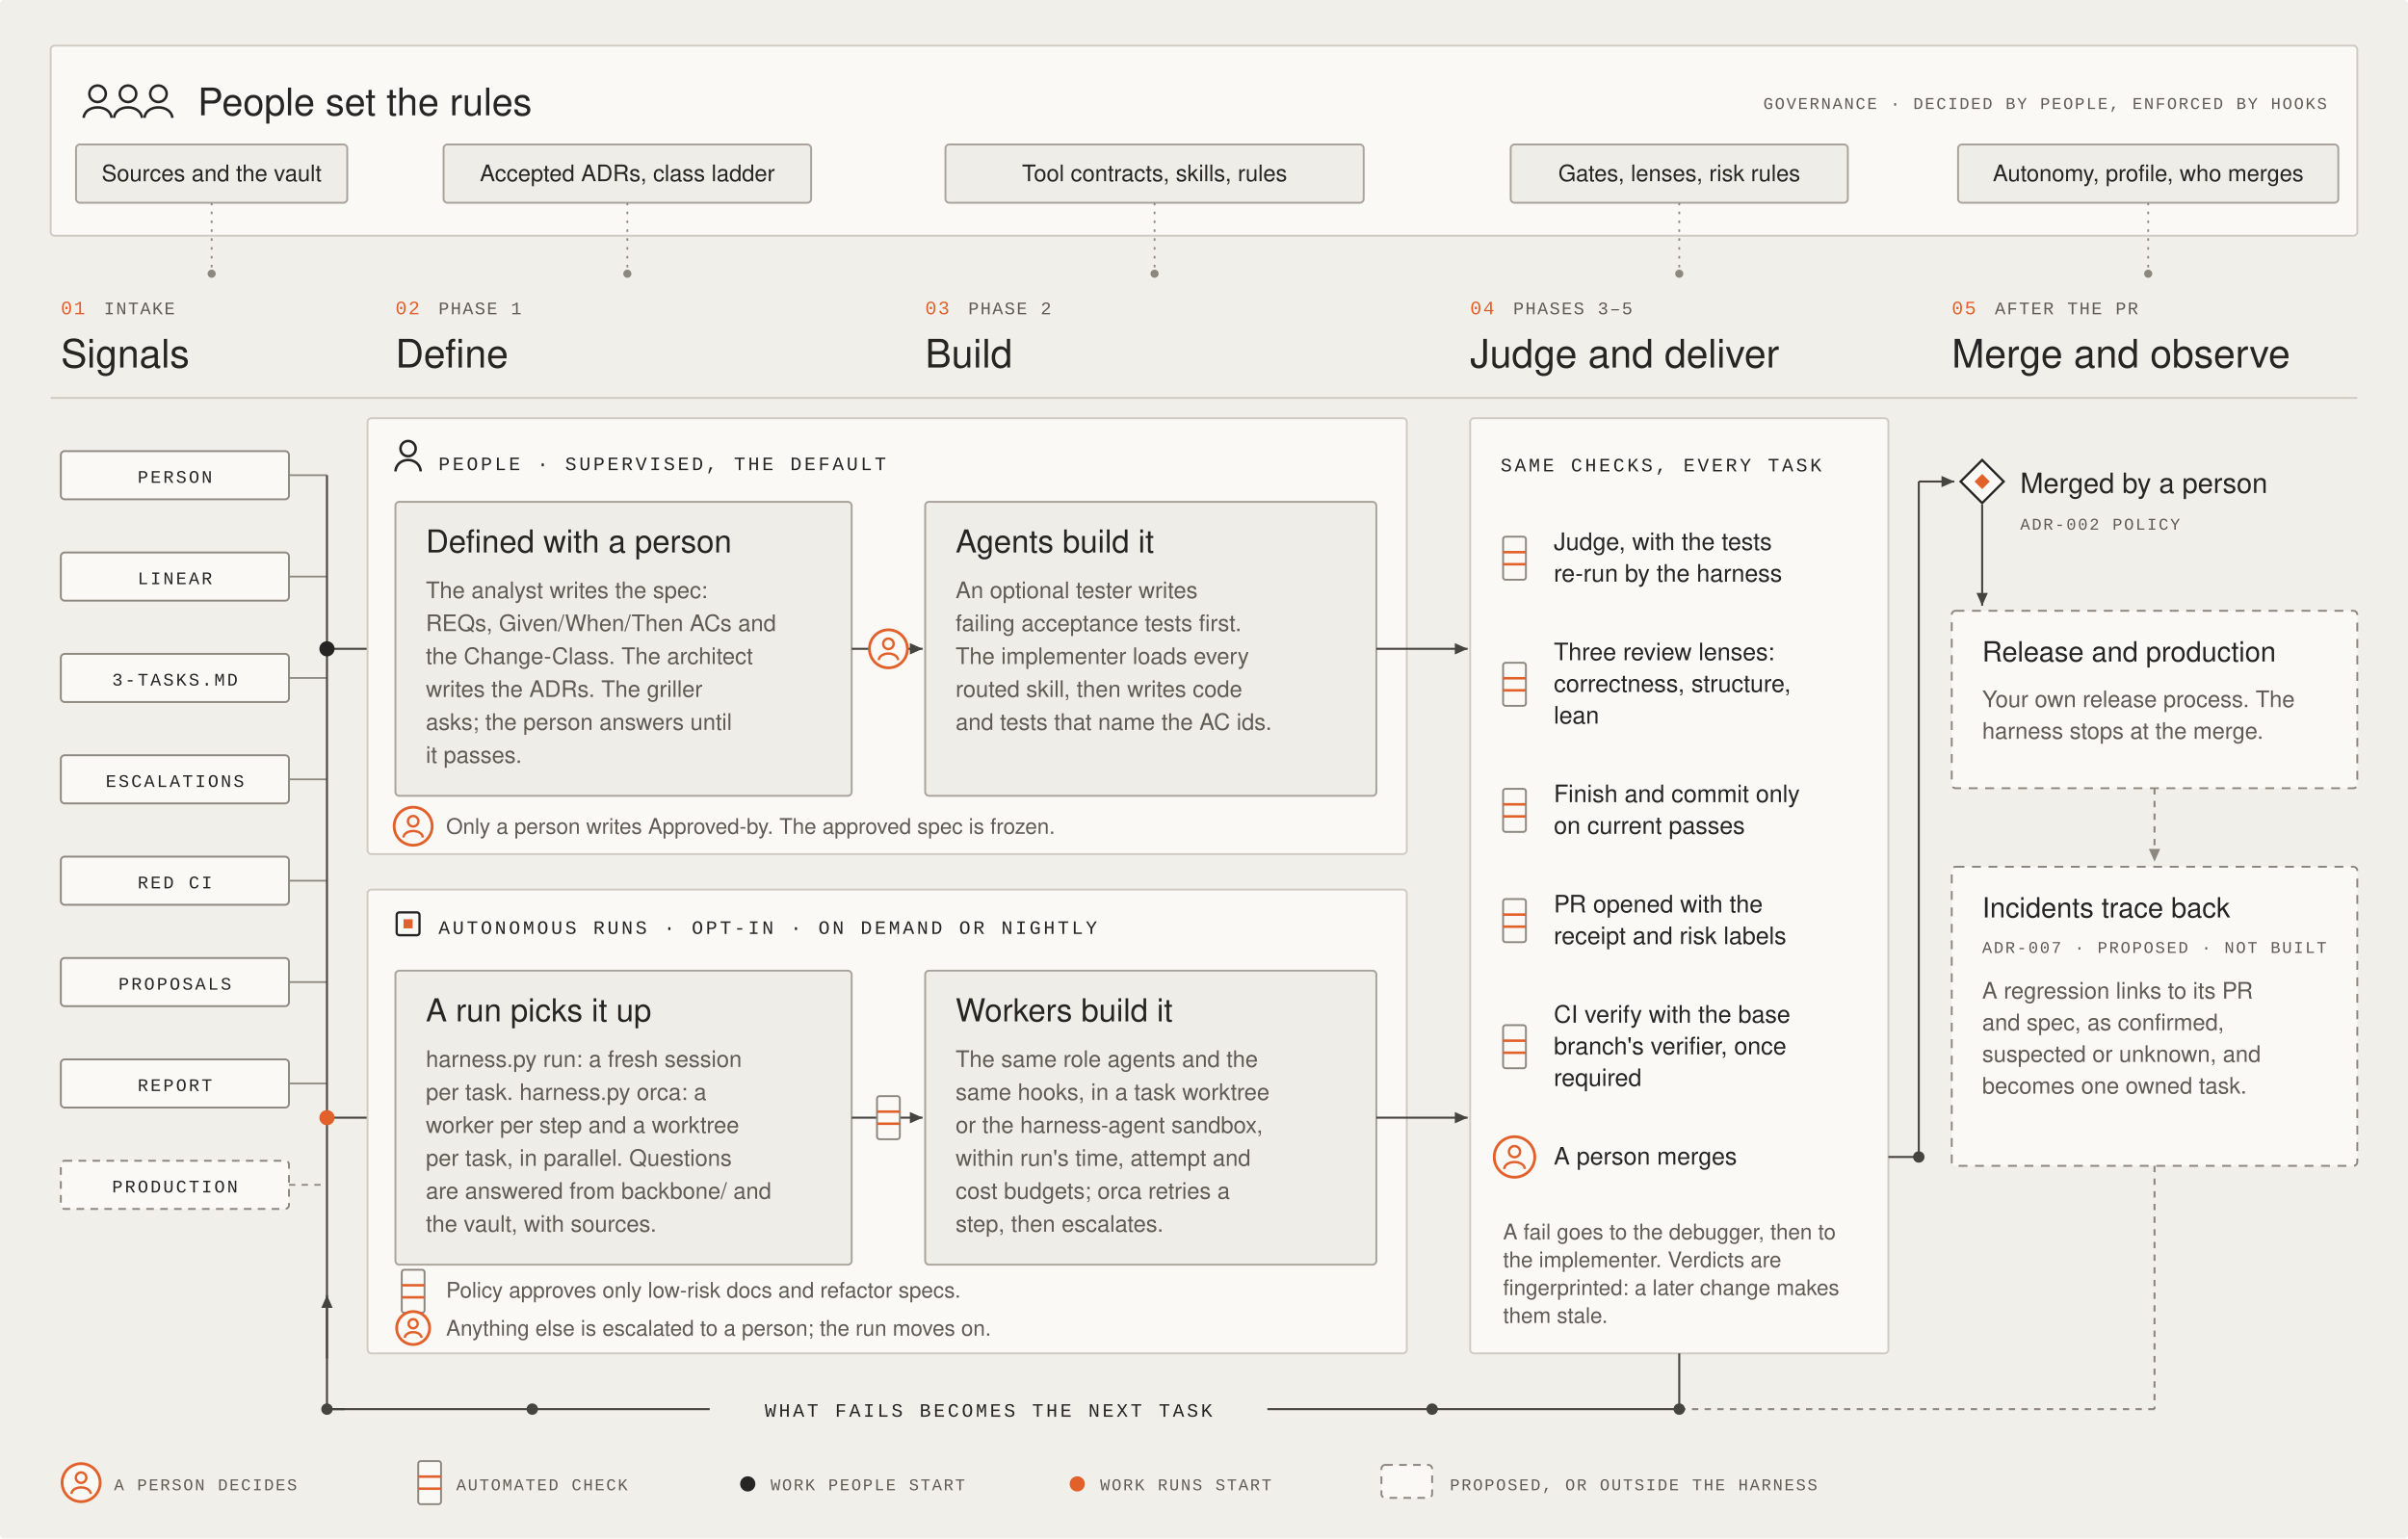
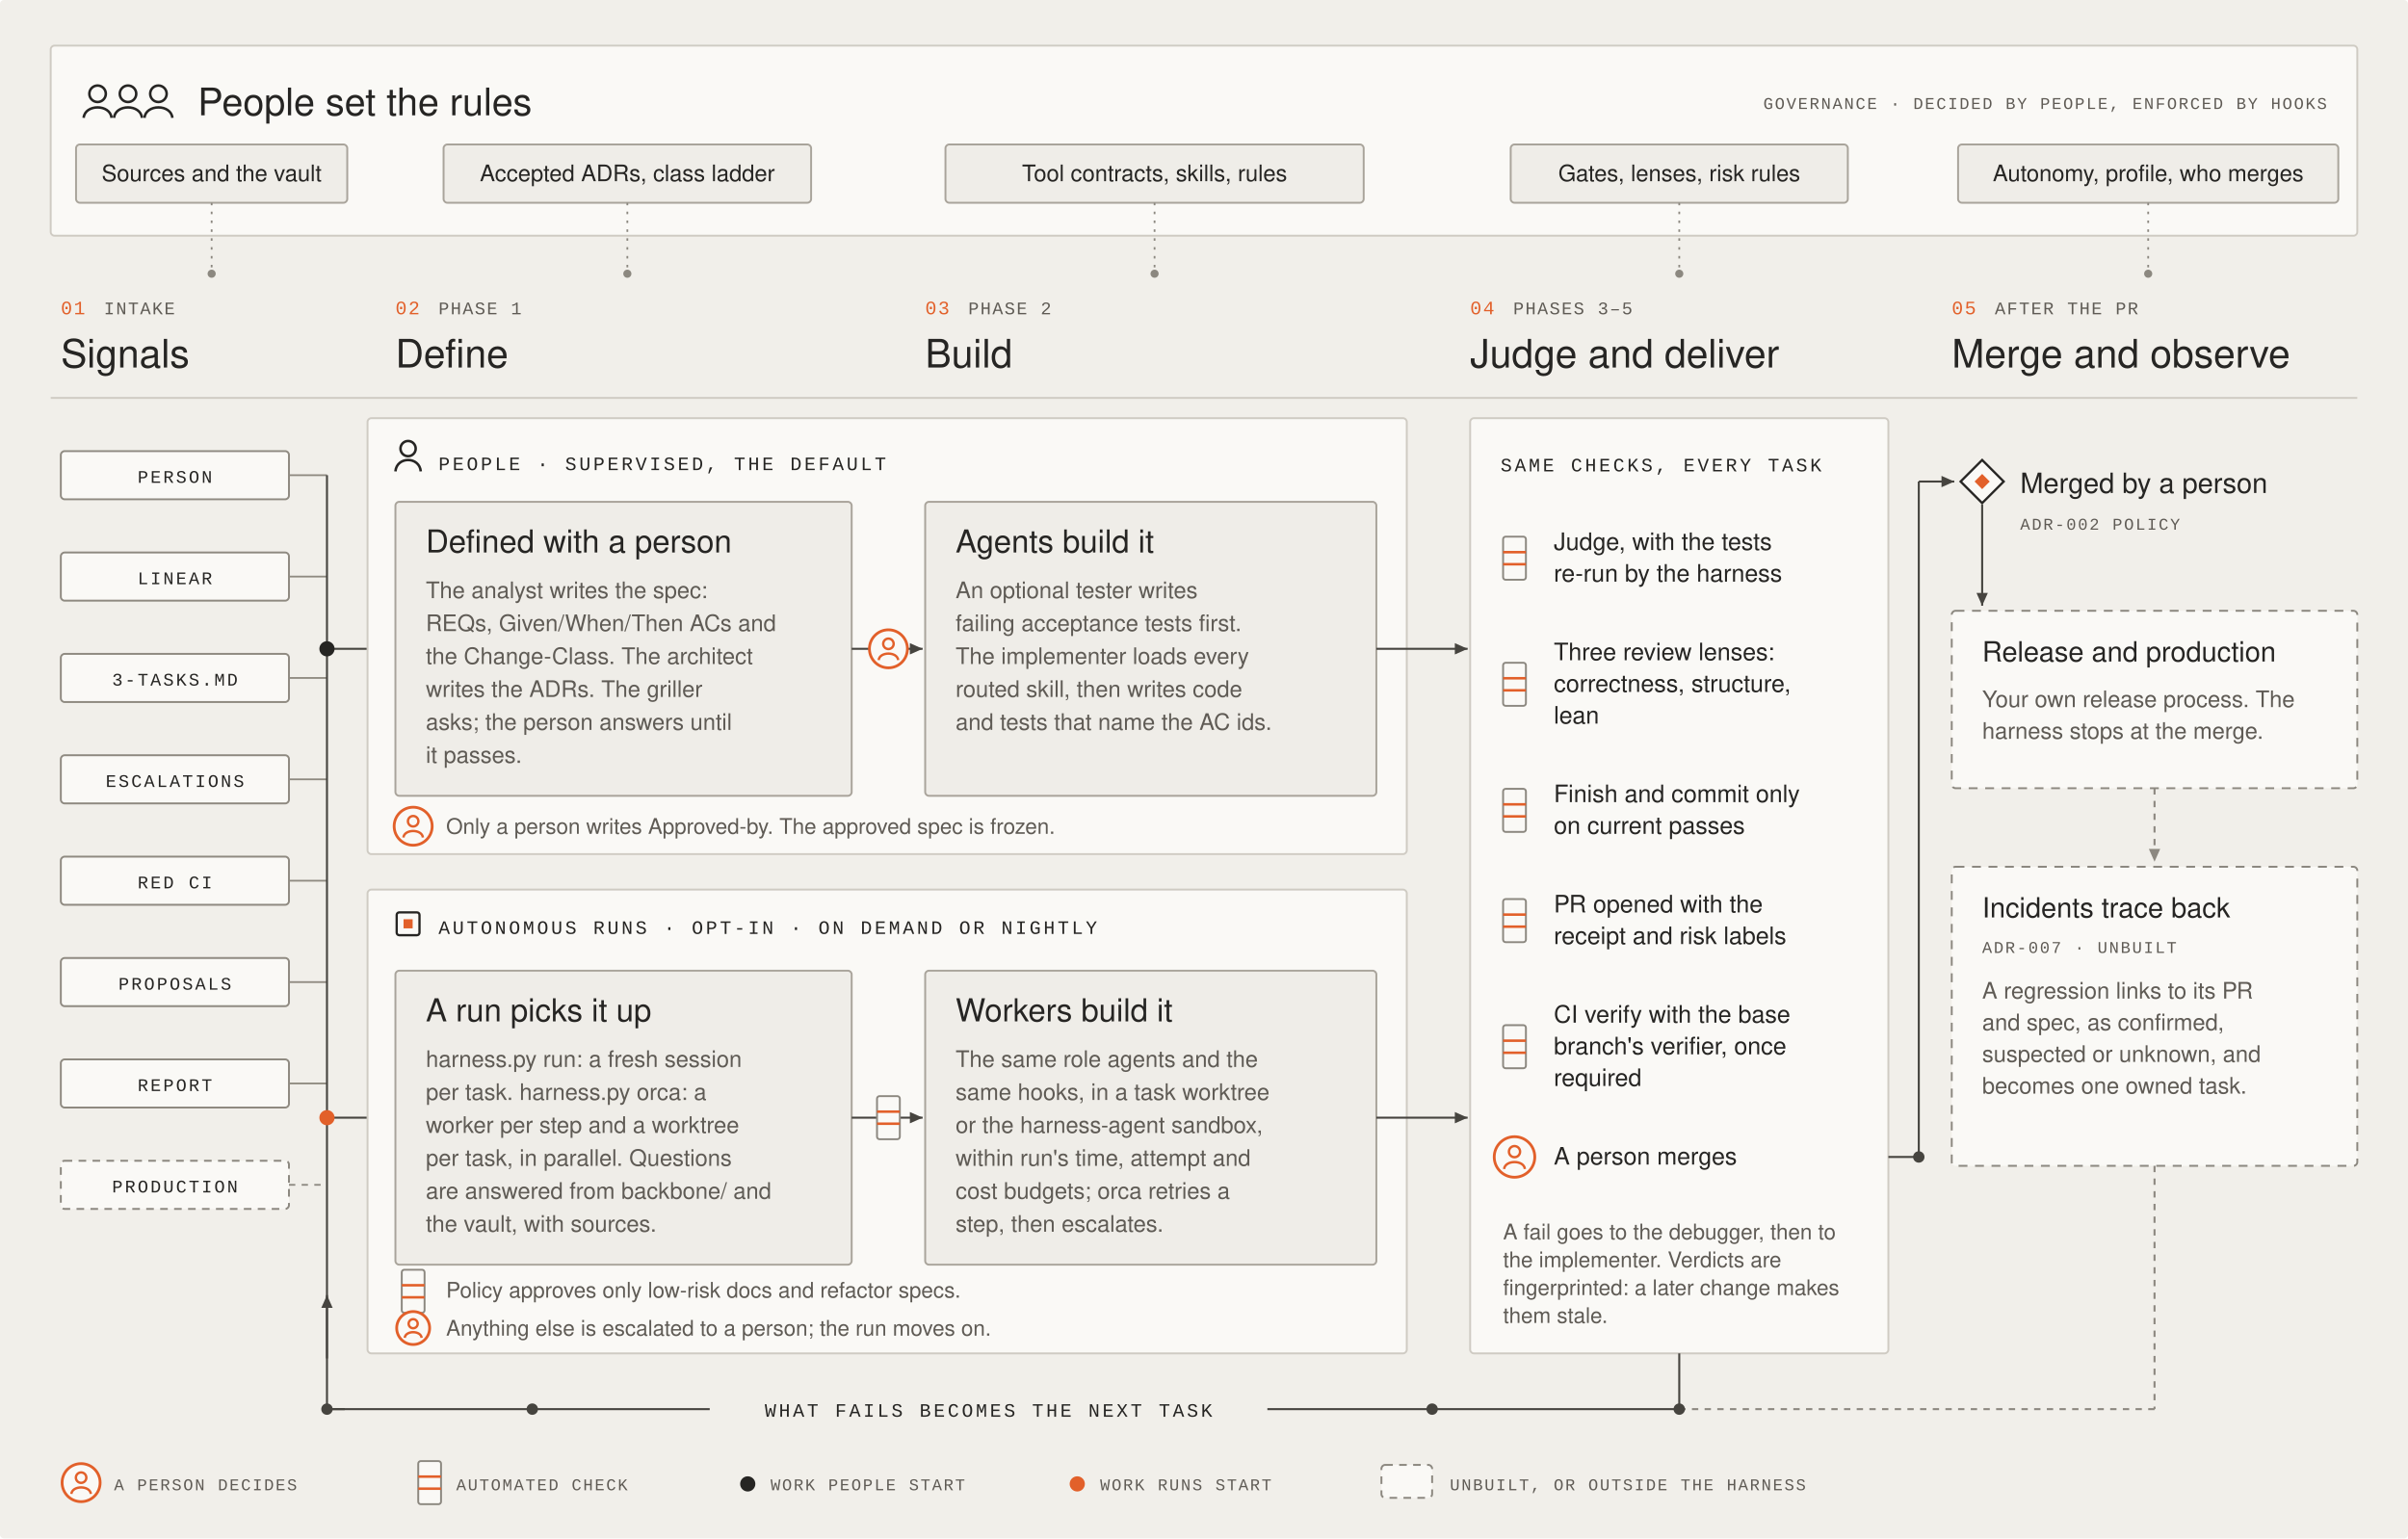
<svg xmlns="http://www.w3.org/2000/svg" viewBox="0 0 1900 1214" width="1900" height="1214" role="img" aria-labelledby="t d">
  <style>
  .mono { font-family: ui-monospace, SFMono-Regular, Menlo, Consolas, 'Liberation Mono', monospace; letter-spacing: 0.12em; fill: #262523; }
  .sans { font-family: -apple-system, BlinkMacSystemFont, 'Segoe UI', Helvetica, Arial, sans-serif; fill: #262523; }
  .h1 { font-family: -apple-system, BlinkMacSystemFont, 'Segoe UI', Helvetica, Arial, sans-serif; font-size: 30px; fill: #262523; }
  .stage { font-family: -apple-system, BlinkMacSystemFont, 'Segoe UI', Helvetica, Arial, sans-serif; font-size: 31px; fill: #262523; }
  .num { font-family: ui-monospace, SFMono-Regular, Menlo, Consolas, 'Liberation Mono', monospace; font-size: 15px; letter-spacing: 0.08em; fill: #E2602A; }
  .ref { font-family: ui-monospace, SFMono-Regular, Menlo, Consolas, 'Liberation Mono', monospace; font-size: 14px; letter-spacing: 0.08em; fill: #5F5B55; }
  .label { font-family: ui-monospace, SFMono-Regular, Menlo, Consolas, 'Liberation Mono', monospace; font-size: 15px; letter-spacing: 0.14em; fill: #262523; }
  .chip { font-family: ui-monospace, SFMono-Regular, Menlo, Consolas, 'Liberation Mono', monospace; font-size: 14px; letter-spacing: 0.12em; fill: #262523; }
  .tiny { font-family: ui-monospace, SFMono-Regular, Menlo, Consolas, 'Liberation Mono', monospace; font-size: 13px; letter-spacing: 0.1em; fill: #5F5B55; }
  .title { font-family: -apple-system, BlinkMacSystemFont, 'Segoe UI', Helvetica, Arial, sans-serif; font-size: 25px; fill: #262523; }
  .title-s { font-family: -apple-system, BlinkMacSystemFont, 'Segoe UI', Helvetica, Arial, sans-serif; font-size: 22px; fill: #262523; }
  .body { font-family: -apple-system, BlinkMacSystemFont, 'Segoe UI', Helvetica, Arial, sans-serif; font-size: 18px; fill: #5F5B55; }
  .item { font-family: -apple-system, BlinkMacSystemFont, 'Segoe UI', Helvetica, Arial, sans-serif; font-size: 19px; fill: #262523; }
  .note { font-family: -apple-system, BlinkMacSystemFont, 'Segoe UI', Helvetica, Arial, sans-serif; font-size: 17px; fill: #5F5B55; }
  .gov { font-family: -apple-system, BlinkMacSystemFont, 'Segoe UI', Helvetica, Arial, sans-serif; font-size: 18px; fill: #262523; }
  .code { font-family: ui-monospace, SFMono-Regular, Menlo, Consolas, 'Liberation Mono', monospace; font-size: 15px; letter-spacing: 0; fill: #262523; }
  .msg { font-family: -apple-system, BlinkMacSystemFont, 'Segoe UI', Helvetica, Arial, sans-serif; font-size: 16px; fill: #262523; }
  .msg-s { font-family: -apple-system, BlinkMacSystemFont, 'Segoe UI', Helvetica, Arial, sans-serif; font-size: 15px; fill: #5F5B55; }
  .code-s { font-family: ui-monospace, SFMono-Regular, Menlo, Consolas, 'Liberation Mono', monospace; font-size: 14px; letter-spacing: 0; fill: #262523; }
</style>
  <defs>
    <marker id="arrow" viewBox="0 0 10 10" refX="9" refY="5" markerWidth="7" markerHeight="7" orient="auto-start-reverse">
      <path d="M0,1 L9,5 L0,9 z" fill="#46443F" />
    </marker>
    <marker id="arrow-o" viewBox="0 0 10 10" refX="9" refY="5" markerWidth="7" markerHeight="7" orient="auto-start-reverse">
      <path d="M0,1 L9,5 L0,9 z" fill="#E2602A" />
    </marker>
    <marker id="arrow-g" viewBox="0 0 10 10" refX="9" refY="5" markerWidth="7" markerHeight="7" orient="auto-start-reverse">
      <path d="M0,1 L9,5 L0,9 z" fill="#8C8880" />
    </marker>
  </defs>
  <rect x="0" y="0" width="1900" height="1214" rx="3" fill="#F1EFEA" stroke="none" stroke-width="1.5" />
  <rect x="40" y="36" width="1820" height="150" rx="3" fill="#FAF9F6" stroke="#CFCBC3" stroke-width="1.5" />
  <circle cx="77" cy="74" r="6.5" fill="none" stroke="#262523" stroke-width="2" />
  <path d="M66,93 C67,82 87,82 88,93" fill="none" stroke="#262523" stroke-width="2" />
  <circle cx="101" cy="74" r="6.5" fill="none" stroke="#262523" stroke-width="2" />
  <path d="M90,93 C91,82 111,82 112,93" fill="none" stroke="#262523" stroke-width="2" />
  <circle cx="125" cy="74" r="6.5" fill="none" stroke="#262523" stroke-width="2" />
  <path d="M114,93 C115,82 135,82 136,93" fill="none" stroke="#262523" stroke-width="2" />
  <text x="156" y="91" class="h1">People set the rules</text>
  <text x="1836" y="86" class="tiny" text-anchor="end">GOVERNANCE · DECIDED BY PEOPLE, ENFORCED BY HOOKS</text>
  <rect x="60" y="114" width="214" height="46" rx="3" fill="#EFEDE8" stroke="#A9A49B" stroke-width="1.5" />
  <text x="167.0" y="143" class="gov" text-anchor="middle">Sources and the vault</text>
  <line x1="167.0" y1="160" x2="167.0" y2="214" stroke="#8C8880" stroke-width="1.4" stroke-dasharray="2 5" />
  <circle cx="167.0" cy="216" r="3.2" fill="#8C8880" />
  <rect x="350" y="114" width="290" height="46" rx="3" fill="#EFEDE8" stroke="#A9A49B" stroke-width="1.5" />
  <text x="495.0" y="143" class="gov" text-anchor="middle">Accepted ADRs, class ladder</text>
  <line x1="495.0" y1="160" x2="495.0" y2="214" stroke="#8C8880" stroke-width="1.4" stroke-dasharray="2 5" />
  <circle cx="495.0" cy="216" r="3.2" fill="#8C8880" />
  <rect x="746" y="114" width="330" height="46" rx="3" fill="#EFEDE8" stroke="#A9A49B" stroke-width="1.5" />
  <text x="911.0" y="143" class="gov" text-anchor="middle">Tool contracts, skills, rules</text>
  <line x1="911.0" y1="160" x2="911.0" y2="214" stroke="#8C8880" stroke-width="1.4" stroke-dasharray="2 5" />
  <circle cx="911.0" cy="216" r="3.2" fill="#8C8880" />
  <rect x="1192" y="114" width="266" height="46" rx="3" fill="#EFEDE8" stroke="#A9A49B" stroke-width="1.5" />
  <text x="1325.0" y="143" class="gov" text-anchor="middle">Gates, lenses, risk rules</text>
  <line x1="1325.0" y1="160" x2="1325.0" y2="214" stroke="#8C8880" stroke-width="1.4" stroke-dasharray="2 5" />
  <circle cx="1325.0" cy="216" r="3.2" fill="#8C8880" />
  <rect x="1545" y="114" width="300" height="46" rx="3" fill="#EFEDE8" stroke="#A9A49B" stroke-width="1.5" />
  <text x="1695.0" y="143" class="gov" text-anchor="middle">Autonomy, profile, who merges</text>
  <line x1="1695.0" y1="160" x2="1695.0" y2="214" stroke="#8C8880" stroke-width="1.4" stroke-dasharray="2 5" />
  <circle cx="1695.0" cy="216" r="3.2" fill="#8C8880" />
  <text x="48" y="248" class="num">01</text>
  <text x="82" y="248" class="ref">INTAKE</text>
  <text x="48" y="290" class="stage">Signals</text>
  <text x="312" y="248" class="num">02</text>
  <text x="346" y="248" class="ref">PHASE 1</text>
  <text x="312" y="290" class="stage">Define</text>
  <text x="730" y="248" class="num">03</text>
  <text x="764" y="248" class="ref">PHASE 2</text>
  <text x="730" y="290" class="stage">Build</text>
  <text x="1160" y="248" class="num">04</text>
  <text x="1194" y="248" class="ref">PHASES 3–5</text>
  <text x="1160" y="290" class="stage">Judge and deliver</text>
  <text x="1540" y="248" class="num">05</text>
  <text x="1574" y="248" class="ref">AFTER THE PR</text>
  <text x="1540" y="290" class="stage">Merge and observe</text>
  <line x1="40" y1="314" x2="1860" y2="314" stroke="#CFCBC3" stroke-width="1.5" />
  <rect x="48" y="356" width="180" height="38" rx="3" fill="#FAF9F6" stroke="#8F8A81" stroke-width="1.5" />
  <text x="138" y="381" class="chip" text-anchor="middle" fill="#262523">PERSON</text>
  <line x1="228" y1="375.0" x2="258" y2="375.0" stroke="#8F8A81" stroke-width="1.4" />
  <rect x="48" y="436" width="180" height="38" rx="3" fill="#FAF9F6" stroke="#8F8A81" stroke-width="1.5" />
  <text x="138" y="461" class="chip" text-anchor="middle" fill="#262523">LINEAR</text>
  <line x1="228" y1="455.0" x2="258" y2="455.0" stroke="#8F8A81" stroke-width="1.4" />
  <rect x="48" y="516" width="180" height="38" rx="3" fill="#FAF9F6" stroke="#8F8A81" stroke-width="1.5" />
  <text x="138" y="541" class="chip" text-anchor="middle" fill="#262523">3-TASKS.MD</text>
  <line x1="228" y1="535.0" x2="258" y2="535.0" stroke="#8F8A81" stroke-width="1.4" />
  <rect x="48" y="596" width="180" height="38" rx="3" fill="#FAF9F6" stroke="#8F8A81" stroke-width="1.5" />
  <text x="138" y="621" class="chip" text-anchor="middle" fill="#262523">ESCALATIONS</text>
  <line x1="228" y1="615.0" x2="258" y2="615.0" stroke="#8F8A81" stroke-width="1.4" />
  <rect x="48" y="676" width="180" height="38" rx="3" fill="#FAF9F6" stroke="#8F8A81" stroke-width="1.5" />
  <text x="138" y="701" class="chip" text-anchor="middle" fill="#262523">RED CI</text>
  <line x1="228" y1="695.0" x2="258" y2="695.0" stroke="#8F8A81" stroke-width="1.4" />
  <rect x="48" y="756" width="180" height="38" rx="3" fill="#FAF9F6" stroke="#8F8A81" stroke-width="1.5" />
  <text x="138" y="781" class="chip" text-anchor="middle" fill="#262523">PROPOSALS</text>
  <line x1="228" y1="775.0" x2="258" y2="775.0" stroke="#8F8A81" stroke-width="1.4" />
  <rect x="48" y="836" width="180" height="38" rx="3" fill="#FAF9F6" stroke="#8F8A81" stroke-width="1.5" />
  <text x="138" y="861" class="chip" text-anchor="middle" fill="#262523">REPORT</text>
  <line x1="228" y1="855.0" x2="258" y2="855.0" stroke="#8F8A81" stroke-width="1.4" />
  <rect x="48" y="916" width="180" height="38" rx="3" fill="#FAF9F6" stroke="#8C8880" stroke-width="1.5" stroke-dasharray="6 5" />
  <text x="138" y="941" class="chip" text-anchor="middle" fill="#8C8880">PRODUCTION</text>
  <line x1="228" y1="935.0" x2="258" y2="935.0" stroke="#8C8880" stroke-width="1.4" stroke-dasharray="5 5" />
  <line x1="258" y1="375.0" x2="258" y2="1112" stroke="#46443F" stroke-width="1.6" />
  <line x1="258" y1="512" x2="310" y2="512" stroke="#46443F" stroke-width="1.6" marker-end="url(#arrow)" />
  <circle cx="258" cy="512" r="6" fill="#262523" />
  <line x1="258" y1="882" x2="310" y2="882" stroke="#46443F" stroke-width="1.6" marker-end="url(#arrow)" />
  <circle cx="258" cy="882" r="6" fill="#E2602A" />
  <rect x="290" y="330" width="820" height="344" rx="3" fill="#FAF9F6" stroke="#CFCBC3" stroke-width="1.5" />
  <g>
    <circle cx="322" cy="354" r="6" fill="none" stroke="#262523" stroke-width="2" />
    <path d="M312,372 C313,360 331,360 332,372" fill="none" stroke="#262523" stroke-width="2" />
  </g>
  <text x="346" y="371" class="label">PEOPLE · SUPERVISED, THE DEFAULT</text>
  <rect x="312" y="396" width="360" height="232" rx="3" fill="#EFEDE8" stroke="#A9A49B" stroke-width="1.5" />
  <text x="336" y="436" class="title">
    <tspan x="336" dy="0">Defined with a person</tspan>
  </text>
  <text x="336" y="472" class="body">
    <tspan x="336" dy="0">The analyst writes the spec:</tspan>
    <tspan x="336" dy="26">REQs, Given/When/Then ACs and</tspan>
    <tspan x="336" dy="26">the Change-Class. The architect</tspan>
    <tspan x="336" dy="26">writes the ADRs. The griller</tspan>
    <tspan x="336" dy="26">asks; the person answers until</tspan>
    <tspan x="336" dy="26">it passes.</tspan>
  </text>
  <rect x="730" y="396" width="356" height="232" rx="3" fill="#EFEDE8" stroke="#A9A49B" stroke-width="1.5" />
  <text x="754" y="436" class="title">
    <tspan x="754" dy="0">Agents build it</tspan>
  </text>
  <text x="754" y="472" class="body">
    <tspan x="754" dy="0">An optional tester writes</tspan>
    <tspan x="754" dy="26">failing acceptance tests first.</tspan>
    <tspan x="754" dy="26">The implementer loads every</tspan>
    <tspan x="754" dy="26">routed skill, then writes code</tspan>
    <tspan x="754" dy="26">and tests that name the AC ids.</tspan>
  </text>
  <line x1="672" y1="512" x2="728" y2="512" stroke="#46443F" stroke-width="1.6" marker-end="url(#arrow)" />
  <g>
    <circle cx="701" cy="512" r="15" fill="#FAF9F6" stroke="#E2602A" stroke-width="2.2" />
    <circle cx="701" cy="508.062" r="4.125" fill="none" stroke="#E2602A" stroke-width="1.9" />
    <path d="M693.312,520.906 C693.969,514.062 708.031,514.062 708.688,520.906" fill="none" stroke="#E2602A" stroke-width="1.9" />
  </g>
  <g>
    <circle cx="326" cy="652" r="15" fill="#FAF9F6" stroke="#E2602A" stroke-width="2.2" />
    <circle cx="326" cy="648.062" r="4.125" fill="none" stroke="#E2602A" stroke-width="1.9" />
    <path d="M318.312,660.906 C318.969,654.062 333.031,654.062 333.688,660.906" fill="none" stroke="#E2602A" stroke-width="1.9" />
  </g>
  <text x="352" y="658" class="note">Only a person writes Approved-by. The approved spec is frozen.</text>
  <rect x="290" y="702" width="820" height="366" rx="3" fill="#FAF9F6" stroke="#CFCBC3" stroke-width="1.5" />
  <g>
    <rect x="313" y="720" width="18" height="18" rx="2" fill="none" stroke="#262523" stroke-width="1.8" />
    <rect x="318.4" y="725.4" width="7.2" height="7.2" fill="#E2602A" />
  </g>
  <text x="346" y="737" class="label">AUTONOMOUS RUNS · OPT-IN · ON DEMAND OR NIGHTLY</text>
  <rect x="312" y="766" width="360" height="232" rx="3" fill="#EFEDE8" stroke="#A9A49B" stroke-width="1.5" />
  <text x="336" y="806" class="title">
    <tspan x="336" dy="0">A run picks it up</tspan>
  </text>
  <text x="336" y="842" class="body">
    <tspan x="336" dy="0">harness.py run: a fresh session</tspan>
    <tspan x="336" dy="26">per task. harness.py orca: a</tspan>
    <tspan x="336" dy="26">worker per step and a worktree</tspan>
    <tspan x="336" dy="26">per task, in parallel. Questions</tspan>
    <tspan x="336" dy="26">are answered from backbone/ and</tspan>
    <tspan x="336" dy="26">the vault, with sources.</tspan>
  </text>
  <rect x="730" y="766" width="356" height="232" rx="3" fill="#EFEDE8" stroke="#A9A49B" stroke-width="1.5" />
  <text x="754" y="806" class="title">
    <tspan x="754" dy="0">Workers build it</tspan>
  </text>
  <text x="754" y="842" class="body">
    <tspan x="754" dy="0">The same role agents and the</tspan>
    <tspan x="754" dy="26">same hooks, in a task worktree</tspan>
    <tspan x="754" dy="26">or the harness-agent sandbox,</tspan>
    <tspan x="754" dy="26">within run's time, attempt and</tspan>
    <tspan x="754" dy="26">cost budgets; orca retries a</tspan>
    <tspan x="754" dy="26">step, then escalates.</tspan>
  </text>
  <line x1="672" y1="882" x2="728" y2="882" stroke="#46443F" stroke-width="1.6" marker-end="url(#arrow)" />
  <g>
    <rect x="692" y="865" width="18" height="34" rx="2" fill="#FAF9F6" stroke="#8C8880" stroke-width="1.5" />
    <line x1="692" y1="877.24" x2="710" y2="877.24" stroke="#E2602A" stroke-width="2" />
    <line x1="692" y1="886.76" x2="710" y2="886.76" stroke="#E2602A" stroke-width="2" />
  </g>
  <g>
    <rect x="317" y="1002" width="18" height="34" rx="2" fill="#FAF9F6" stroke="#8C8880" stroke-width="1.5" />
    <line x1="317" y1="1014.24" x2="335" y2="1014.24" stroke="#E2602A" stroke-width="2" />
    <line x1="317" y1="1023.76" x2="335" y2="1023.76" stroke="#E2602A" stroke-width="2" />
  </g>
  <text x="352" y="1024" class="note">Policy approves only low-risk docs and refactor specs.</text>
  <g>
    <circle cx="326" cy="1048" r="13" fill="#FAF9F6" stroke="#E2602A" stroke-width="2.2" />
    <circle cx="326" cy="1044.588" r="3.575" fill="none" stroke="#E2602A" stroke-width="1.9" />
    <path d="M319.337,1055.719 C319.906,1049.787 332.094,1049.787 332.663,1055.719" fill="none" stroke="#E2602A" stroke-width="1.9" />
  </g>
  <text x="352" y="1054" class="note">Anything else is escalated to a person; the run moves on.</text>
  <line x1="1086" y1="512" x2="1158" y2="512" stroke="#46443F" stroke-width="1.6" marker-end="url(#arrow)" />
  <line x1="1086" y1="882" x2="1158" y2="882" stroke="#46443F" stroke-width="1.6" marker-end="url(#arrow)" />
  <rect x="1160" y="330" width="330" height="738" rx="3" fill="#FAF9F6" stroke="#CFCBC3" stroke-width="1.5" />
  <text x="1184" y="372" class="label">SAME CHECKS, EVERY TASK</text>
  <g>
    <rect x="1186" y="423.5" width="18" height="34" rx="2" fill="#FAF9F6" stroke="#8C8880" stroke-width="1.5" />
    <line x1="1186" y1="435.74" x2="1204" y2="435.74" stroke="#E2602A" stroke-width="2" />
    <line x1="1186" y1="445.26" x2="1204" y2="445.26" stroke="#E2602A" stroke-width="2" />
  </g>
  <text x="1226" y="434" class="item">
    <tspan x="1226" dy="0">Judge, with the tests</tspan>
    <tspan x="1226" dy="25">re-run by the harness</tspan>
  </text>
  <g>
    <rect x="1186" y="523.0" width="18" height="34" rx="2" fill="#FAF9F6" stroke="#8C8880" stroke-width="1.5" />
    <line x1="1186" y1="535.24" x2="1204" y2="535.24" stroke="#E2602A" stroke-width="2" />
    <line x1="1186" y1="544.76" x2="1204" y2="544.76" stroke="#E2602A" stroke-width="2" />
  </g>
  <text x="1226" y="521" class="item">
    <tspan x="1226" dy="0">Three review lenses:</tspan>
    <tspan x="1226" dy="25">correctness, structure,</tspan>
    <tspan x="1226" dy="25">lean</tspan>
  </text>
  <g>
    <rect x="1186" y="622.5" width="18" height="34" rx="2" fill="#FAF9F6" stroke="#8C8880" stroke-width="1.5" />
    <line x1="1186" y1="634.74" x2="1204" y2="634.74" stroke="#E2602A" stroke-width="2" />
    <line x1="1186" y1="644.26" x2="1204" y2="644.26" stroke="#E2602A" stroke-width="2" />
  </g>
  <text x="1226" y="633" class="item">
    <tspan x="1226" dy="0">Finish and commit only</tspan>
    <tspan x="1226" dy="25">on current passes</tspan>
  </text>
  <g>
    <rect x="1186" y="709.5" width="18" height="34" rx="2" fill="#FAF9F6" stroke="#8C8880" stroke-width="1.5" />
    <line x1="1186" y1="721.74" x2="1204" y2="721.74" stroke="#E2602A" stroke-width="2" />
    <line x1="1186" y1="731.26" x2="1204" y2="731.26" stroke="#E2602A" stroke-width="2" />
  </g>
  <text x="1226" y="720" class="item">
    <tspan x="1226" dy="0">PR opened with the</tspan>
    <tspan x="1226" dy="25">receipt and risk labels</tspan>
  </text>
  <g>
    <rect x="1186" y="809.0" width="18" height="34" rx="2" fill="#FAF9F6" stroke="#8C8880" stroke-width="1.5" />
    <line x1="1186" y1="821.24" x2="1204" y2="821.24" stroke="#E2602A" stroke-width="2" />
    <line x1="1186" y1="830.76" x2="1204" y2="830.76" stroke="#E2602A" stroke-width="2" />
  </g>
  <text x="1226" y="807" class="item">
    <tspan x="1226" dy="0">CI verify with the base</tspan>
    <tspan x="1226" dy="25">branch's verifier, once</tspan>
    <tspan x="1226" dy="25">required</tspan>
  </text>
  <g>
    <circle cx="1195" cy="913.0" r="16" fill="#FAF9F6" stroke="#E2602A" stroke-width="2.2" />
    <circle cx="1195" cy="908.8" r="4.4" fill="none" stroke="#E2602A" stroke-width="1.9" />
    <path d="M1186.8,922.5 C1187.5,915.2 1202.5,915.2 1203.2,922.5" fill="none" stroke="#E2602A" stroke-width="1.9" />
  </g>
  <text x="1226" y="919" class="item">
    <tspan x="1226" dy="0">A person merges</tspan>
  </text>
  <text x="1186" y="978" class="note">
    <tspan x="1186" dy="0">A fail goes to the debugger, then to</tspan>
    <tspan x="1186" dy="22">the implementer. Verdicts are</tspan>
    <tspan x="1186" dy="22">fingerprinted: a later change makes</tspan>
    <tspan x="1186" dy="22">them stale.</tspan>
  </text>
  <line x1="1490" y1="913.0" x2="1514" y2="913.0" stroke="#46443F" stroke-width="1.6" />
  <line x1="1514" y1="913.0" x2="1514" y2="380" stroke="#46443F" stroke-width="1.6" />
  <line x1="1514" y1="380" x2="1542" y2="380" stroke="#46443F" stroke-width="1.6" marker-end="url(#arrow)" />
  <circle cx="1514" cy="913.0" r="4.5" fill="#46443F" />
  <g>
    <path d="M1564,363 L1581,380 L1564,397 L1547,380 z" fill="#FAF9F6" stroke="#262523" stroke-width="1.8" />
    <path d="M1564,374 L1570,380 L1564,386 L1558,380 z" fill="#E2602A" />
  </g>
  <text x="1594" y="389" class="title-s">Merged by a person</text>
  <text x="1594" y="418" class="tiny">ADR-002 POLICY</text>
  <line x1="1564" y1="398" x2="1564" y2="478" stroke="#46443F" stroke-width="1.6" marker-end="url(#arrow)" />
  <rect x="1540" y="482" width="320" height="140" rx="3" fill="#FAF9F6" stroke="#8C8880" stroke-width="1.5" stroke-dasharray="7 6" />
  <text x="1564" y="522" class="title-s">
    <tspan x="1564" dy="0">Release and production</tspan>
  </text>
  <text x="1564" y="558" class="body">
    <tspan x="1564" dy="0">Your own release process. The</tspan>
    <tspan x="1564" dy="25">harness stops at the merge.</tspan>
  </text>
  <line x1="1700" y1="622" x2="1700" y2="680" stroke="#8C8880" stroke-width="1.6" stroke-dasharray="5 5" marker-end="url(#arrow-g)" />
  <rect x="1540" y="684" width="320" height="236" rx="3" fill="#FAF9F6" stroke="#8C8880" stroke-width="1.5" stroke-dasharray="7 6" />
  <text x="1564" y="724" class="title-s">
    <tspan x="1564" dy="0">Incidents trace back</tspan>
  </text>
-   <text x="1564" y="752" class="tiny" fill="#E2602A">ADR-007 · PROPOSED · NOT BUILT</text>
+   <text x="1564" y="752" class="tiny" fill="#E2602A">ADR-007 · UNBUILT</text>
  <text x="1564" y="788" class="body">
    <tspan x="1564" dy="0">A regression links to its PR</tspan>
    <tspan x="1564" dy="25">and spec, as confirmed,</tspan>
    <tspan x="1564" dy="25">suspected or unknown, and</tspan>
    <tspan x="1564" dy="25">becomes one owned task.</tspan>
  </text>
  <line x1="1700" y1="920" x2="1700" y2="1112" stroke="#8C8880" stroke-width="1.6" stroke-dasharray="5 5" />
  <line x1="1700" y1="1112" x2="1325" y2="1112" stroke="#8C8880" stroke-width="1.6" stroke-dasharray="5 5" />
  <line x1="1325" y1="1068" x2="1325" y2="1112" stroke="#46443F" stroke-width="1.6" />
  <circle cx="1325" cy="1112" r="4.5" fill="#46443F" />
  <line x1="1325" y1="1112" x2="260" y2="1112" stroke="#46443F" stroke-width="1.6" />
  <path d="M272,1112 L258,1112" fill="none" stroke="#46443F" stroke-width="1.6" />
  <circle cx="258" cy="1112" r="4.5" fill="#46443F" />
  <rect x="560" y="1096" width="440" height="32" rx="3" fill="#F1EFEA" stroke="none" stroke-width="1.5" />
  <text x="780" y="1118" class="label" text-anchor="middle">WHAT FAILS BECOMES THE NEXT TASK</text>
  <circle cx="420" cy="1112" r="4.5" fill="#46443F" />
  <circle cx="1130" cy="1112" r="4.5" fill="#46443F" />
  <line x1="258" y1="1072" x2="258" y2="1022" stroke="#46443F" stroke-width="1.6" marker-end="url(#arrow)" />
  <g>
    <circle cx="64" cy="1170" r="15" fill="#FAF9F6" stroke="#E2602A" stroke-width="2.2" />
    <circle cx="64" cy="1166.062" r="4.125" fill="none" stroke="#E2602A" stroke-width="1.9" />
    <path d="M56.312,1178.906 C56.969,1172.062 71.031,1172.062 71.688,1178.906" fill="none" stroke="#E2602A" stroke-width="1.9" />
  </g>
  <text x="90" y="1176" class="tiny">A PERSON DECIDES</text>
  <g>
    <rect x="330" y="1153" width="18" height="34" rx="2" fill="#FAF9F6" stroke="#8C8880" stroke-width="1.5" />
    <line x1="330" y1="1165.24" x2="348" y2="1165.24" stroke="#E2602A" stroke-width="2" />
    <line x1="330" y1="1174.76" x2="348" y2="1174.76" stroke="#E2602A" stroke-width="2" />
  </g>
  <text x="360" y="1176" class="tiny">AUTOMATED CHECK</text>
  <circle cx="590" cy="1171" r="6" fill="#262523" />
  <text x="608" y="1176" class="tiny">WORK PEOPLE START</text>
  <circle cx="850" cy="1171" r="6" fill="#E2602A" />
  <text x="868" y="1176" class="tiny">WORK RUNS START</text>
  <rect x="1090" y="1156" width="40" height="26" rx="3" fill="#FAF9F6" stroke="#8C8880" stroke-width="1.5" stroke-dasharray="6 5" />
-   <text x="1144" y="1176" class="tiny">PROPOSED, OR OUTSIDE THE HARNESS</text>
+   <text x="1144" y="1176" class="tiny">UNBUILT, OR OUTSIDE THE HARNESS</text>
</svg>
